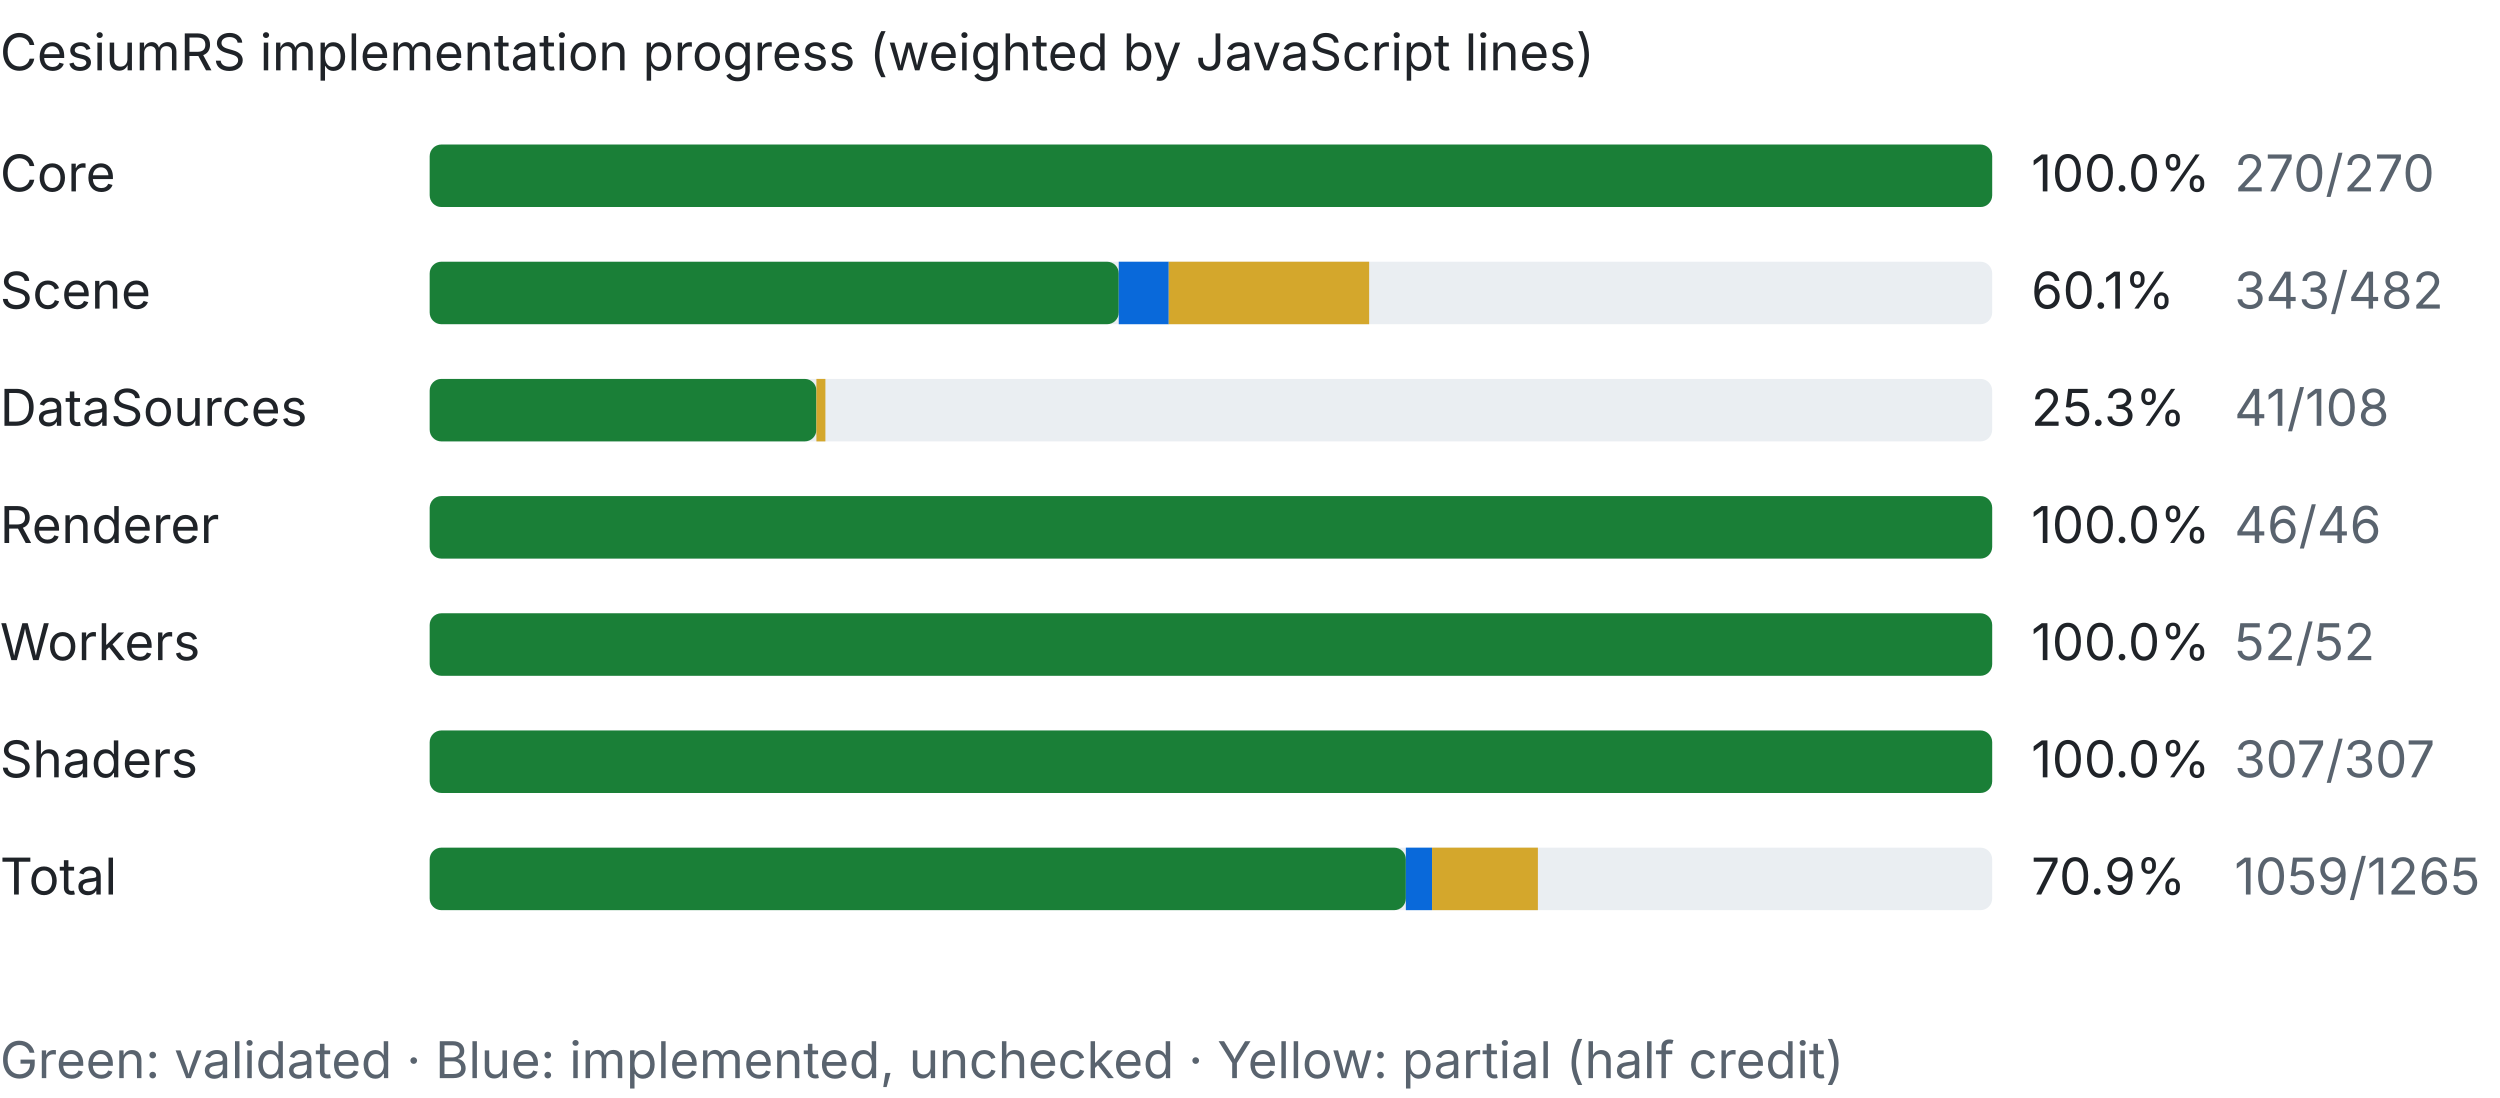
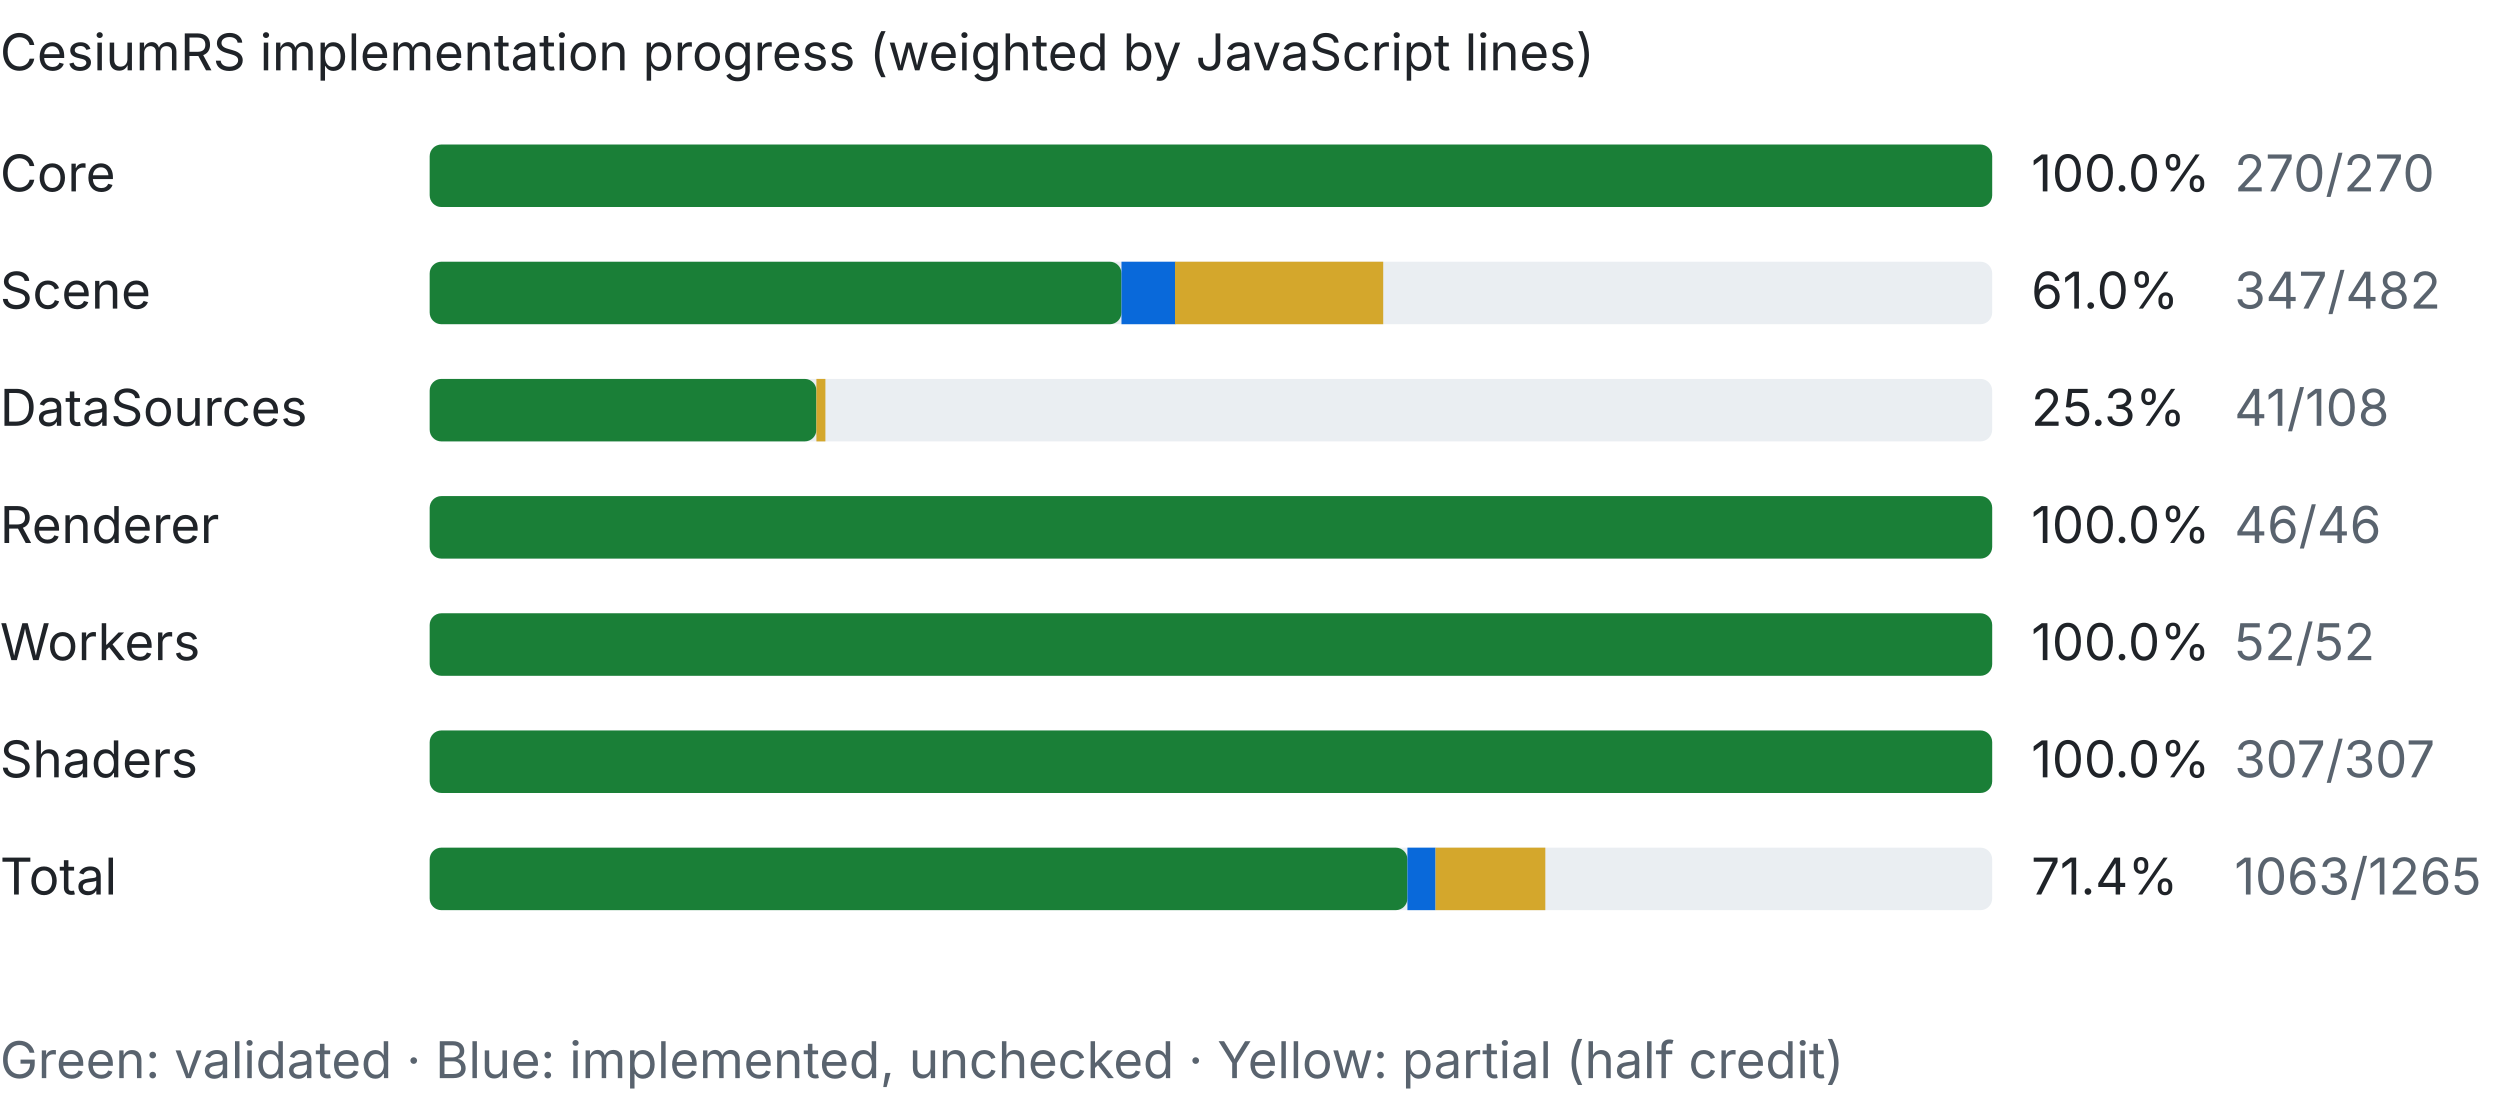
<svg xmlns="http://www.w3.org/2000/svg" width="640" height="281" viewBox="0 0 640 281">
  <style>text{font:13px system-ui,-apple-system,Segoe UI,sans-serif;fill:#1f2328}.dim{fill:#59636e}.bg{fill:#eaeef2}.done{fill:#1a7f37}.part{fill:#d4a72c}.unchecked{fill:#0969da}@media (prefers-color-scheme:dark){text{fill:#e6edf3}.dim{fill:#9198a1}.bg{fill:#30363d}.done{fill:#3fb950}}</style>
  <text x="0" y="18" font-weight="600">CesiumRS implementation progress (weighted by JavaScript lines)</text>
  <text x="0" y="49">Core</text>
  <rect class="bg" x="110" y="37" width="400" height="16" rx="3" />
  <rect class="done" x="110" y="37" width="400.0" height="16" rx="3" />
  <text x="520" y="49">100.0%</text>
  <text class="dim" x="572" y="49">270/270</text>
  <text x="0" y="79">Scene</text>
  <rect class="bg" x="110" y="67" width="400" height="16" rx="3" />
-   <rect class="done" x="110" y="67" width="176.4" height="16" rx="3" />
-   <rect class="unchecked" x="286.4" y="67" width="12.8" height="16" />
-   <rect class="part" x="299.2" y="67" width="51.3" height="16" />
-   <text x="520" y="79">60.1%</text>
-   <text class="dim" x="572" y="79">343/482</text>
+   <rect class="done" x="110" y="67" width="177.1" height="16" rx="3" />
+   <rect class="unchecked" x="287.1" y="67" width="13.8" height="16" />
+   <rect class="part" x="300.8" y="67" width="53.3" height="16" />
+   <text x="520" y="79">61.0%</text>
+   <text class="dim" x="572" y="79">347/482</text>
  <text x="0" y="109">DataSources</text>
  <rect class="bg" x="110" y="97" width="400" height="16" rx="3" />
  <rect class="done" x="110" y="97" width="99.0" height="16" rx="3" />
  <rect class="part" x="209.0" y="97" width="2.3" height="16" />
  <text x="520" y="109">25.3%</text>
  <text class="dim" x="572" y="109">41/108</text>
  <text x="0" y="139">Renderer</text>
  <rect class="bg" x="110" y="127" width="400" height="16" rx="3" />
  <rect class="done" x="110" y="127" width="400.0" height="16" rx="3" />
  <text x="520" y="139">100.0%</text>
  <text class="dim" x="572" y="139">46/46</text>
  <text x="0" y="169">Workers</text>
  <rect class="bg" x="110" y="157" width="400" height="16" rx="3" />
  <rect class="done" x="110" y="157" width="400.0" height="16" rx="3" />
  <text x="520" y="169">100.0%</text>
  <text class="dim" x="572" y="169">52/52</text>
  <text x="0" y="199">Shaders</text>
  <rect class="bg" x="110" y="187" width="400" height="16" rx="3" />
  <rect class="done" x="110" y="187" width="400.0" height="16" rx="3" />
  <text x="520" y="199">100.0%</text>
  <text class="dim" x="572" y="199">307/307</text>
  <text x="0" y="229" font-weight="600">Total</text>
  <rect class="bg" x="110" y="217" width="400" height="16" rx="3" />
-   <rect class="done" x="110" y="217" width="249.9" height="16" rx="3" />
-   <rect class="unchecked" x="359.9" y="217" width="6.7" height="16" />
-   <rect class="part" x="366.6" y="217" width="27.1" height="16" />
-   <text x="520" y="229" font-weight="600">70.9%</text>
-   <text class="dim" x="572" y="229">1059/1265</text>
+   <rect class="done" x="110" y="217" width="250.3" height="16" rx="3" />
+   <rect class="unchecked" x="360.3" y="217" width="7.2" height="16" />
+   <rect class="part" x="367.5" y="217" width="28.1" height="16" />
+   <text x="520" y="229" font-weight="600">71.4%</text>
+   <text class="dim" x="572" y="229">1063/1265</text>
  <text class="dim" x="0" y="276">Green: validated · Blue: implemented, unchecked · Yellow: partial (half credit)</text>
</svg>
